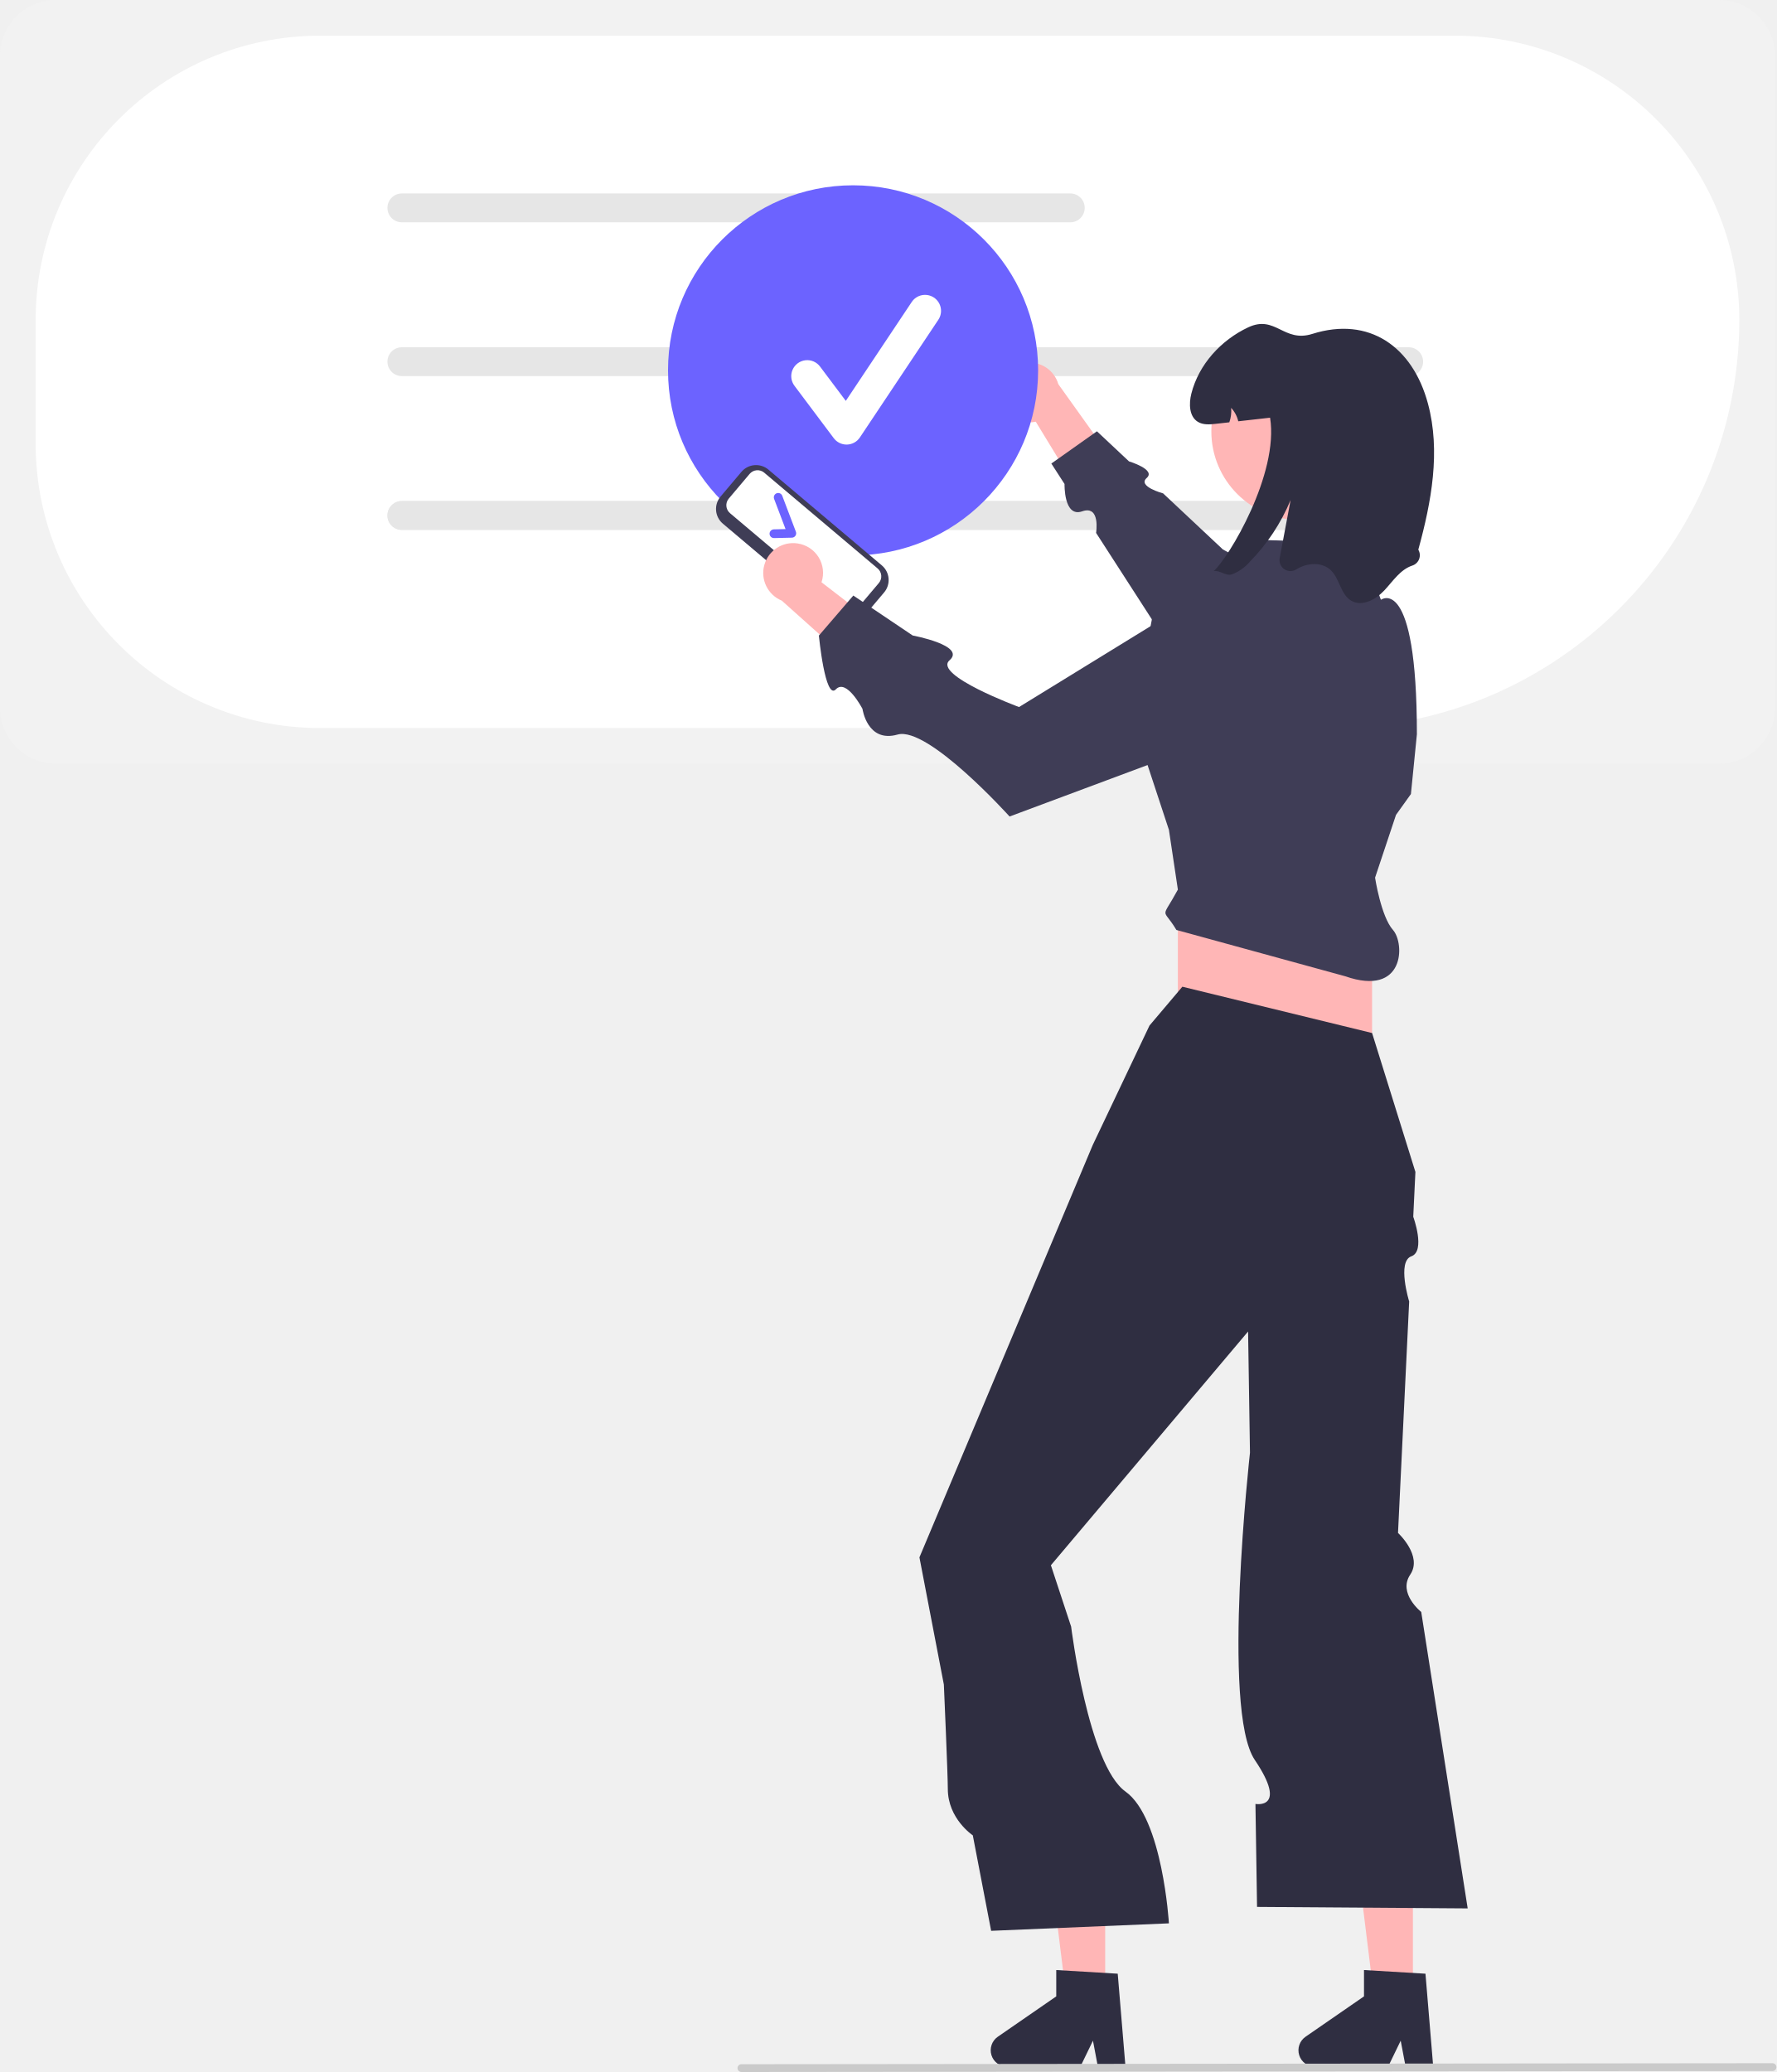
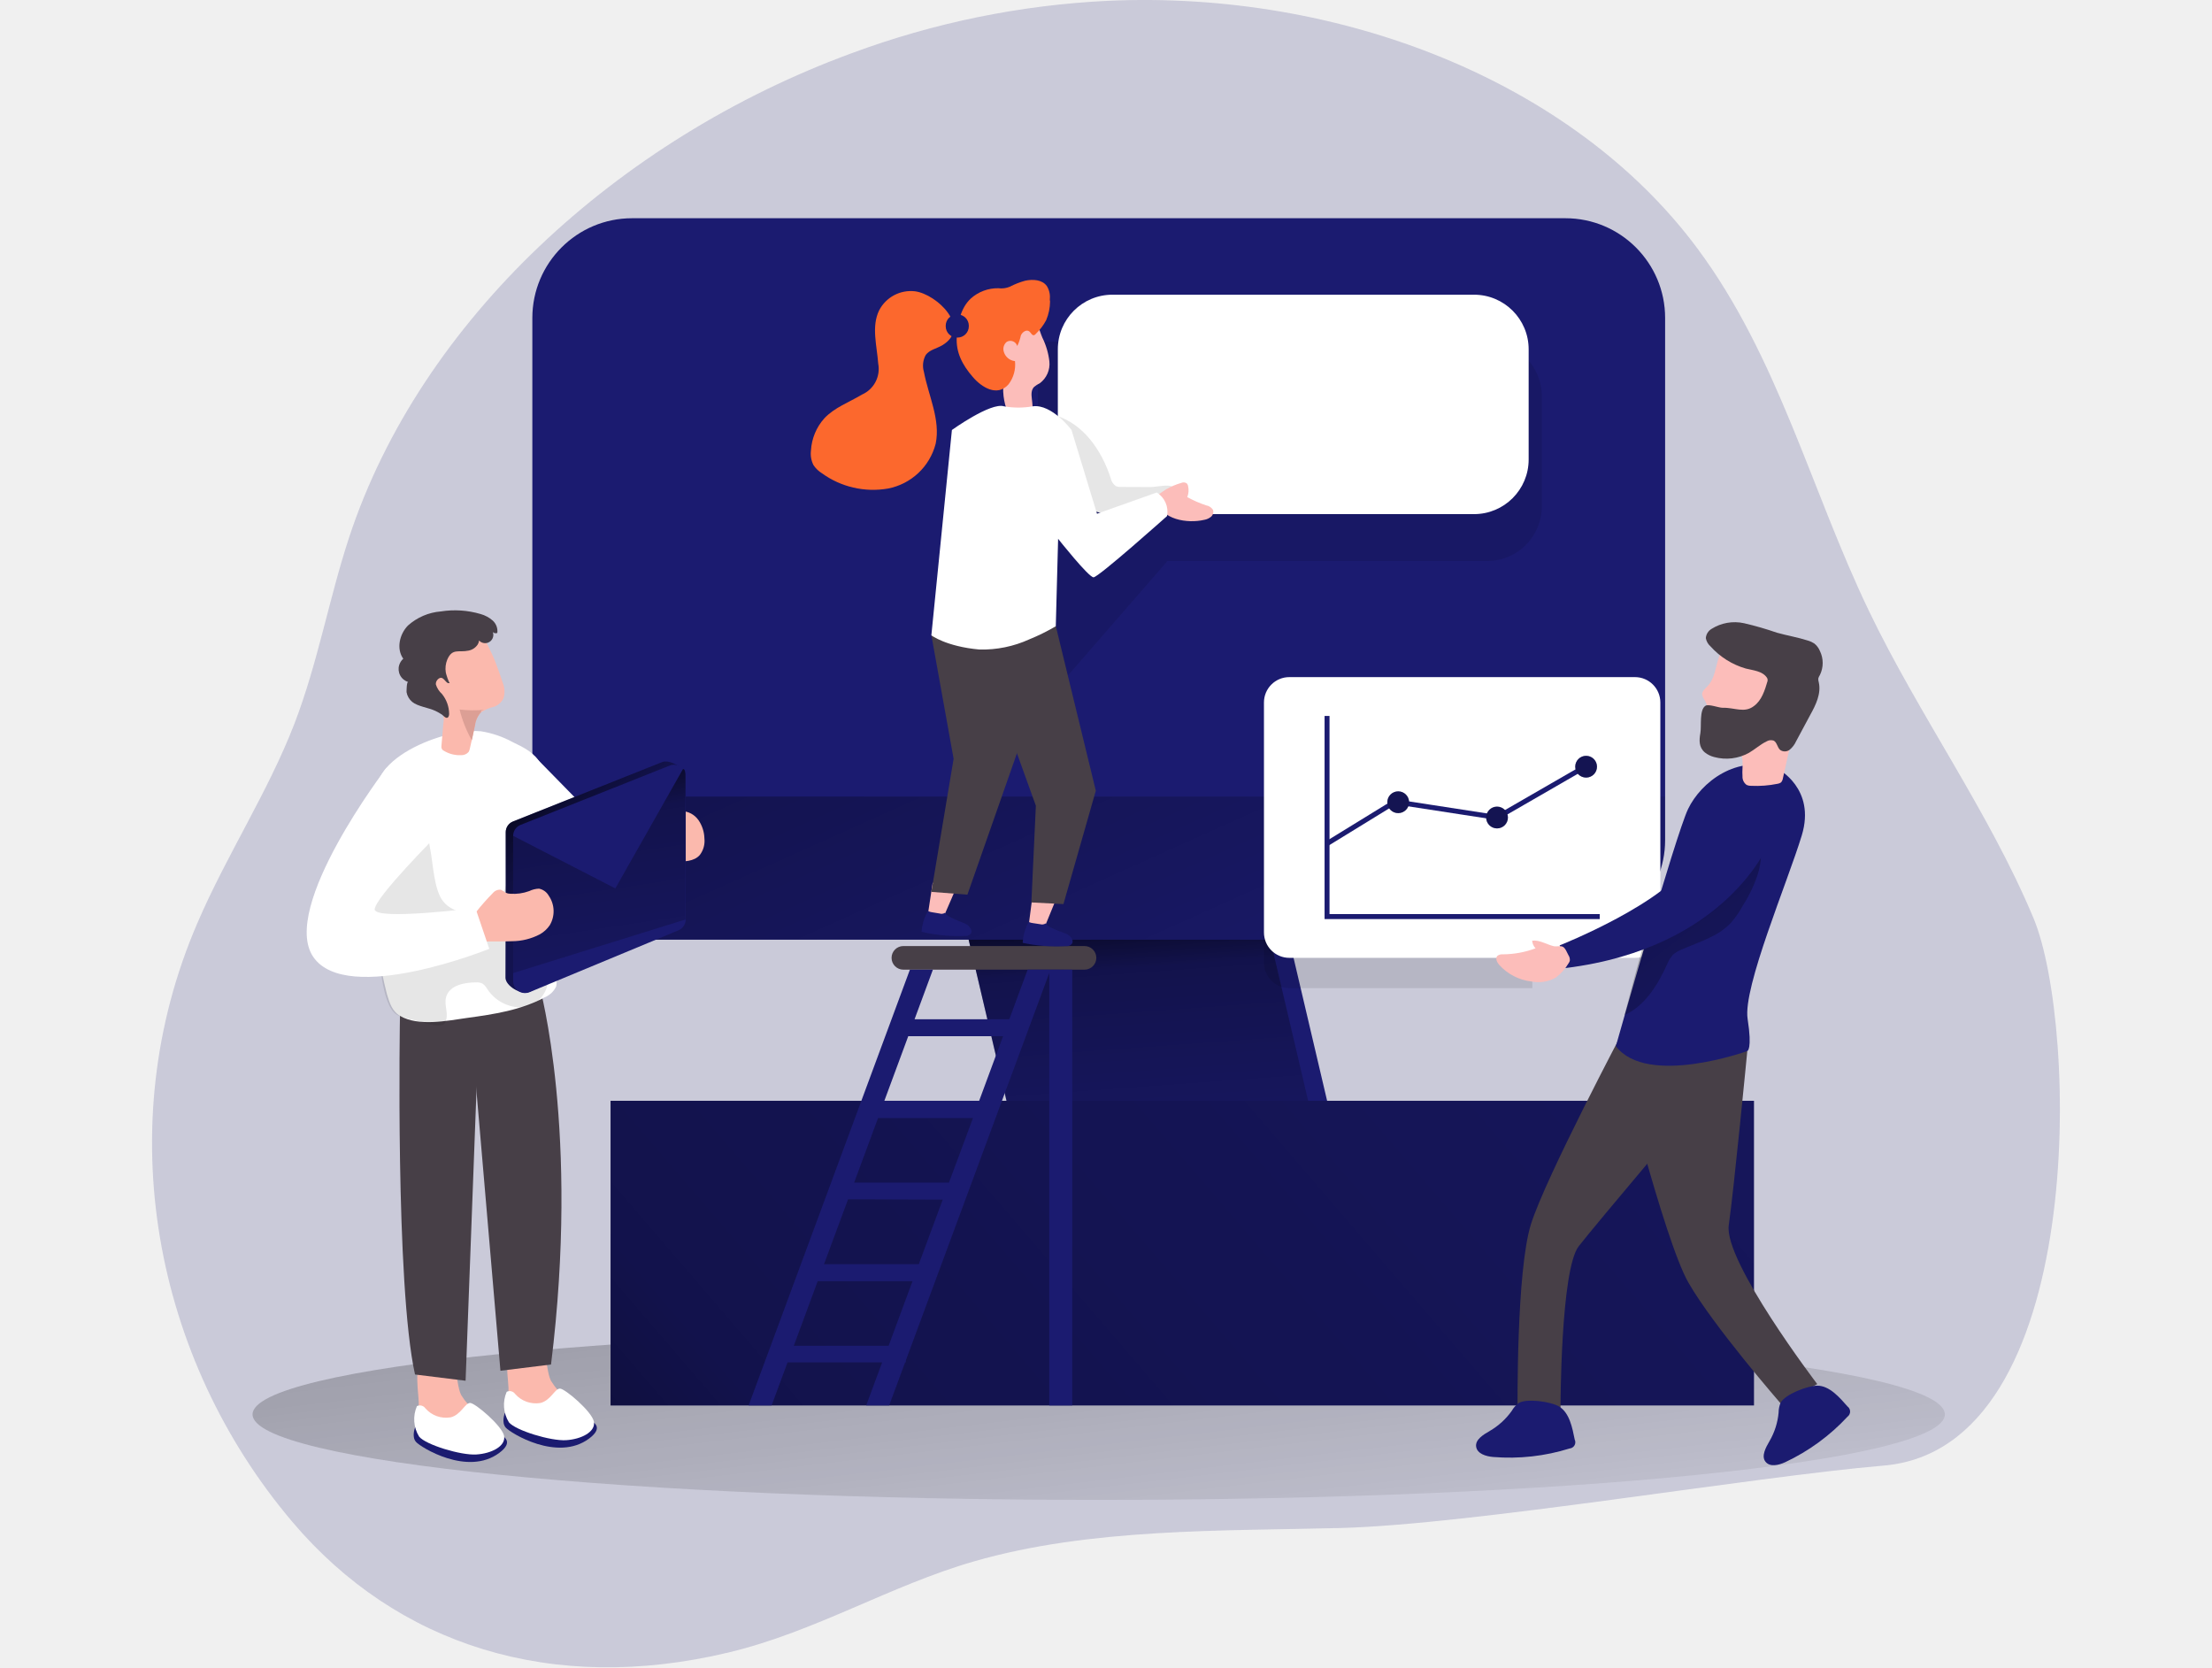
- <svg xmlns="http://www.w3.org/2000/svg" data-name="Layer 1" width="543.219" height="633.601" viewBox="0 0 543.219 633.601">
-   <path d="M854.052,366.728H345.482a17.112,17.112,0,0,1-17.092-17.092V150.291a17.112,17.112,0,0,1,17.092-17.092H854.052a17.112,17.112,0,0,1,17.092,17.092V349.636A17.112,17.112,0,0,1,854.052,366.728Z" transform="translate(-328.3903 -133.1994)" fill="#f2f2f2" />
-   <path d="M735.442,355.827H426.21a87.014,87.014,0,0,1-86.916-86.916V231.026a87.015,87.015,0,0,1,86.916-86.917h347.118a87.015,87.015,0,0,1,86.916,86.917A124.943,124.943,0,0,1,735.442,355.827Z" transform="translate(-328.3903 -133.1994)" fill="#fff" />
-   <path d="M655.673,201.175H451.267a4.408,4.408,0,1,1,0-8.816H655.673a4.408,4.408,0,0,1,0,8.816Z" transform="translate(-328.3903 -133.1994)" fill="#e6e6e6" />
-   <path d="M759.147,248.206H451.267a4.408,4.408,0,1,1,0-8.816H759.147a4.408,4.408,0,0,1,0,8.816Z" transform="translate(-328.3903 -133.1994)" fill="#e6e6e6" />
-   <path d="M759.147,295.237H451.267a4.408,4.408,0,1,1,0-8.816H759.147a4.408,4.408,0,0,1,0,8.816Z" transform="translate(-328.3903 -133.1994)" fill="#e6e6e6" />
-   <path d="M759.147,295.237H451.267a4.408,4.408,0,1,1,0-8.816H759.147a4.408,4.408,0,0,1,0,8.816Z" transform="translate(-328.3903 -133.1994)" fill="#e6e6e6" />
-   <path d="M634.103,253.604a9.088,9.088,0,0,0,11.007,8.547l16.811,27.578,7.155-15.182L652.015,250.686a9.138,9.138,0,0,0-17.912,2.918Z" transform="translate(-328.3903 -133.1994)" fill="#ffb6b6" />
-   <path d="M760.255,332.64,702.323,301.216,684.05,284.072s-7.944-2.127-5.02-4.71-5.408-5.074-5.408-5.074l-9.809-9.203L649.873,274.948l4.034,6.253s-.278,10.352,5.393,8.361,4.254,6.594,4.254,6.594l33.85,52.471Z" transform="translate(-328.3903 -133.1994)" fill="#3f3d56" />
-   <circle cx="260.855" cy="113.249" r="56.586" fill="#6c63ff" />
-   <polygon points="432.044 611.601 420.278 611.601 414.679 566.219 432.044 566.219 432.044 611.601" fill="#ffb6b6" />
-   <path d="M766.644,765.186h-8.438l-1.506-7.966-3.857,7.966H730.465a5.031,5.031,0,0,1-2.859-9.17l17.871-12.342V735.62l18.797,1.122Z" transform="translate(-328.3903 -133.1994)" fill="#2f2e41" />
-   <polygon points="337.942 611.601 326.176 611.601 320.577 566.219 337.942 566.219 337.942 611.601" fill="#ffb6b6" />
-   <path d="M672.542,765.186h-8.438l-1.506-7.966L658.741,765.186H636.363a5.031,5.031,0,0,1-2.859-9.17l17.871-12.342V735.62l18.797,1.122Z" transform="translate(-328.3903 -133.1994)" fill="#2f2e41" />
-   <rect x="360.175" y="268.381" width="59.385" height="67.607" fill="#ffb6b6" />
-   <path d="M689.936,434.927l-10.05,11.877L662.527,483.349,618.788,587.418l-9.25,22.009,7.47,38.907s1.209,27.411,1.209,31.898c0,9.136,7.641,14.198,7.641,14.198l5.606,29.198,54.36-2.284s-1.897-32.185-13.282-40.303-16.619-50.429-16.619-50.429l-6.186-18.772,60.298-71.478.389,24.985.188,12.093s-8.83,78.656,1.463,93.921.21,13.469.21,13.469l.49,31.488,64.41.457L762.976,626.121s-7.215-5.697-3.355-11.424-3.742-12.741-3.742-12.741l3.41-70.772s-3.775-12.224.665-13.813.583-12.101.583-12.101l.66-13.698-13.247-42.483Z" transform="translate(-328.3903 -133.1994)" fill="#2f2e41" />
-   <path d="M748.864,401.581l6.395-19.186,4.568-6.395,1.827-18.272c0-49.335-11.004-41.12-11.004-41.12l-6.354-17.351-29.236-.914L696.331,316.158l-15.531,5.482-6.082,31.602,11.107,33.721,2.741,18.272c-5.228,9.652-4.786,5.087-.457,12.334l51.619,14.161c18.272,6.395,18.272-10.05,14.608-14.161C750.672,413.458,748.864,401.581,748.864,401.581Z" transform="translate(-328.3903 -133.1994)" fill="#3f3d56" />
-   <circle cx="397.511" cy="131.907" r="27.102" fill="#ffb6b6" />
-   <path d="M699.506,307.834" transform="translate(-328.3903 -133.1994)" fill="#2f2e41" />
-   <path d="M762.084,301.284a3.329,3.329,0,0,1-1.855,4.87c-3.636,1.206-5.875,4.723-8.487,7.537-2.604,2.805-6.797,5.135-10.123,3.225-3.316-1.9-3.545-6.752-6.322-9.383-2.704-2.558-7.199-2.248-10.379-.302l-.095.058a3.351,3.351,0,0,1-5.127-3.41q1.671-8.887,3.34-17.772a59.761,59.761,0,0,1-12.507,18.912,13.757,13.757,0,0,1-5.427,3.819c-1.9.603-3.746-1.361-5.591-1.005,4.586-4.011,20.008-29.72,17.249-46.905q-4.865.548-9.73,1.096A8.943,8.943,0,0,0,704.855,257.924a10.51,10.51,0,0,1-.557,4.413c-1.352.155-2.713.302-4.066.457-1.882.21-3.929.393-5.546-.594-2.695-1.644-2.777-5.536-2.01-8.606,2.248-8.926,9.063-16.39,17.404-20.3,8.341-3.901,10.808,4.787,19.597,2.01,17.359-5.482,30.661,3.892,35.348,21.287C768.963,271.181,766.104,286.666,762.084,301.284Z" transform="translate(-328.3903 -133.1994)" fill="#2f2e41" />
-   <path d="M837.116,765.776H803.929l-.143-.259c-.424-.77-.834-1.585-1.217-2.423-3.418-7.318-4.863-15.688-6.138-23.073l-.96-5.566a3.437,3.437,0,0,1,5.41-3.362q7.565,5.505,15.136,10.999c1.911,1.391,4.094,3,6.184,4.739.202-.979.413-1.962.624-2.931a3.439,3.439,0,0,1,6.281-1.086l3.883,6.238c2.832,4.556,5.332,9.045,4.822,13.887a.756.756,0,0,1-.013.176,10.947,10.947,0,0,1-.563,2.331Z" transform="translate(-328.3903 -133.1994)" fill="#f0f0f0" />
-   <path d="M870.425,766.493l-315.358.307a1.191,1.191,0,0,1,0-2.381l315.358-.307a1.191,1.191,0,0,1,0,2.381Z" transform="translate(-328.3903 -133.1994)" fill="#cacaca" />
-   <path d="M584.101,322.609l-34.688-29.294a5.865,5.865,0,0,1-.696-8.257l6.384-7.56a5.865,5.865,0,0,1,8.257-.696l34.688,29.294a5.865,5.865,0,0,1,.696,8.257l-6.384,7.56A5.865,5.865,0,0,1,584.101,322.609Z" transform="translate(-328.3903 -133.1994)" fill="#3f3d56" />
-   <path d="M551.234,285.668a3.161,3.161,0,0,0,.375,4.449l34.688,29.294a3.161,3.161,0,0,0,4.449-.375l6.384-7.56a3.161,3.161,0,0,0-.375-4.449l-34.688-29.294a3.161,3.161,0,0,0-4.449.375Z" transform="translate(-328.3903 -133.1994)" fill="#fff" />
-   <path d="M571.598,297.056a1.333,1.333,0,0,1-1.054.558l-5.45.125a1.334,1.334,0,1,1-.061-2.667l3.566-.082-3.511-9.265a1.334,1.334,0,0,1,2.494-.945l4.18,11.028a1.334,1.334,0,0,1-.141,1.218Z" transform="translate(-328.3903 -133.1994)" fill="#6c63ff" />
-   <path d="M572.297,299.384a9.088,9.088,0,0,1,7.3,11.871l25.586,19.709-15.87,5.461-21.864-19.554a9.138,9.138,0,0,1,4.848-17.489Z" transform="translate(-328.3903 -133.1994)" fill="#ffb6b6" />
-   <path d="M705.505,309.129l-65.509,40.278s-26.413-9.773-21.251-14.297-11.271-7.583-11.271-7.583l-18.153-12.213-10.534,12.242s1.919,19.885,5.185,16.442,8.147,5.963,8.147,5.963,1.443,10.502,10.739,7.859S637.101,382.882,637.101,382.882l80.622-30.069Z" transform="translate(-328.3903 -133.1994)" fill="#3f3d56" />
-   <path d="M587.255,269.147a4.891,4.891,0,0,1-3.913-1.957l-11.998-15.997a4.892,4.892,0,1,1,7.827-5.87l7.849,10.465,20.16-30.24a4.892,4.892,0,0,1,8.141,5.427l-23.996,35.994a4.894,4.894,0,0,1-3.935,2.177C587.346,269.146,587.301,269.147,587.255,269.147Z" transform="translate(-328.3903 -133.1994)" fill="#fff" />
+ <svg xmlns="http://www.w3.org/2000/svg" xmlns:xlink="http://www.w3.org/1999/xlink" id="Layer_1" data-name="Layer 1" viewBox="0 0 336.09 293.69" width="406" height="306" class="illustration styles_illustrationTablet__1DWOa">
+   <defs>
+     <linearGradient id="linear-gradient" x1="206.31" y1="149.8" x2="221.17" y2="23.52" gradientTransform="matrix(1, 0, 0, -1, -49.39, 315.31)" gradientUnits="userSpaceOnUse">
+       <stop offset="0.01" />
+       <stop offset="0.08" stop-opacity="0.69" />
+       <stop offset="0.21" stop-opacity="0.32" />
+       <stop offset="1" stop-opacity="0" />
+     </linearGradient>
+     <linearGradient id="linear-gradient-2" x1="220.41" y1="159.59" x2="225.61" y2="88.28" xlink:href="#linear-gradient" />
+     <linearGradient id="linear-gradient-3" x1="93.74" y1="-23.26" x2="481.01" y2="309.53" xlink:href="#linear-gradient" />
+     <linearGradient id="linear-gradient-4" x1="185" y1="238.64" x2="243.81" y2="107.7" gradientTransform="matrix(1, 0, 0, -1, 0, 352)" xlink:href="#linear-gradient" />
+     <linearGradient id="linear-gradient-5" x1="-691.33" y1="183.91" x2="-752.96" y2="104.3" gradientTransform="translate(-395.64 352) rotate(180)" xlink:href="#linear-gradient" />
+     <linearGradient id="linear-gradient-6" x1="106.29" y1="184.51" x2="175.79" y2="106.92" gradientTransform="matrix(1, 0, 0, -1, 0, 352)" gradientUnits="userSpaceOnUse">
+       <stop offset="0.01" />
+       <stop offset="0.13" stop-opacity="0.69" />
+       <stop offset="0.25" stop-opacity="0.32" />
+       <stop offset="1" stop-opacity="0" />
+     </linearGradient>
+     <linearGradient id="linear-gradient-7" x1="124" y1="189.11" x2="134.65" y2="118.54" xlink:href="#linear-gradient-6" />
+   </defs>
+   <path d="M172.59,46.08c-41.25,15.15-75.92,47.2-88.45,85.16-3.6,10.92-5.53,22.18-9.7,33-4.64,12-12,23.21-17.09,35.1-15.43,35.75-7.69,76.59,16.77,105.44,18.43,21.73,45.68,30.41,76.76,23,15.31-3.64,28.49-11.8,43.33-16.07,20.47-5.89,43.6-5.33,64.51-5.87,23.36-.61,72.31-9,95.75-11,35.94-3.08,34.22-77.66,26.34-96.46s-20.16-35.71-29-54.13c-10.22-21.28-15.95-44.67-30.24-63.86C299.69,51,258.72,35,217.83,36.83A150.64,150.64,0,0,0,172.59,46.08Z" transform="translate(-49.39 -36.69)" fill="#1b1b70" opacity="0.18" style="isolation: isolate;" />
+   <ellipse cx="166.76" cy="249.14" rx="149.06" ry="15.06" fill="url(#linear-gradient)" />
+   <polygon points="207.37 195.49 150.89 195.49 140.62 151.75 197.1 151.75 207.37 195.49" fill="#1b1b70" />
+   <polygon points="204.03 195.49 150.89 195.49 140.62 151.75 193.76 151.75 204.03 195.49" fill="url(#linear-gradient-2)" />
+   <rect x="80.77" y="193.9" width="201.42" height="53.66" fill="#1b1b70" />
+   <rect x="80.77" y="193.9" width="201.42" height="53.66" fill="url(#linear-gradient-3)" />
+   <rect x="66.99" y="38.44" width="199.55" height="127.08" rx="17.57" fill="#1b1b70" />
+   <path d="M315.93,177v7.63a17.59,17.59,0,0,1-17.57,17.57H133.94a17.57,17.57,0,0,1-17.57-17.57h0V177Z" transform="translate(-49.39 -36.69)" fill="url(#linear-gradient-4)" />
+   <path d="M292.54,161.28v49.46H249.73a4.47,4.47,0,0,1-4.47-4.47h0V165.75a4.47,4.47,0,0,1,4.47-4.47h42.81Z" transform="translate(-49.39 -36.69)" fill="#020202" opacity="0.1" style="isolation: isolate;" />
+   <path d="M181.74,203.33h31.91a2.08,2.08,0,0,1,2.08,2.08h0a2.08,2.08,0,0,1-2.08,2.08H181.74a2.08,2.08,0,0,1-2.08-2.08h0A2.08,2.08,0,0,1,181.74,203.33Z" transform="translate(-49.39 -36.69)" fill="#473f47" />
+   <polygon points="137.51 155.51 136.56 161.78 139.19 162.08 142.06 155.45 137.51 155.51" fill="#fcbdba" />
+   <path d="M189.37,197.85a1.61,1.61,0,0,1-.33-.36,1.08,1.08,0,0,1-.91.11l-1.32-.22a2.23,2.23,0,0,1-.67-.19h-.09l-.28.54a8.12,8.12,0,0,0-.83,3.09,28,28,0,0,0,7.63.73,1.17,1.17,0,0,0,1.09-.45.88.88,0,0,0,0-.71,2.12,2.12,0,0,0-1.22-1.09c-.68-.28-1.37-.52-2-.84A4.55,4.55,0,0,1,189.37,197.85Z" transform="translate(-49.39 -36.69)" fill="#1b1b70" />
+   <polygon points="155.15 157.42 154.33 163.71 156.97 163.95 159.7 157.27 155.15 157.42" fill="#fcbdba" />
+   <path d="M294.21,106.48v19.41a9.62,9.62,0,0,1-9.62,9.62H228.26l-22.83,26.26V96.86h79.16A9.62,9.62,0,0,1,294.21,106.48Z" transform="translate(-49.39 -36.69)" fill="#020202" opacity="0.1" style="isolation: isolate;" />
+   <rect x="159.56" y="51.91" width="82.94" height="38.65" rx="9.62" fill="#fff" />
+   <path d="M220.13,122.46a2.06,2.06,0,0,1-.95-.14,2.26,2.26,0,0,1-.93-1.44c-1.57-4.85-4.82-9.57-9.7-11-1.27,5.17-1.18,10.57-1.08,15.9,0,1.42.16,3.05,1.3,3.89a4.33,4.33,0,0,0,2.48.64,33.33,33.33,0,0,0,16-3.41c1.49-.74,4.56-3.63,1.7-4.57-.86-.29-2.76.15-3.68.15Z" transform="translate(-49.39 -36.69)" fill="#020202" opacity="0.1" style="isolation: isolate;" />
+   <polygon points="137.28 111.87 141.2 133.66 137.28 157.1 143.63 157.59 152.88 131.19 149.75 110.27 137.28 111.87" fill="#473f47" />
+   <polygon points="159.2 110.27 166.25 139.28 160.55 159.25 154.9 158.96 155.69 141.92 145.74 114.37 159.2 110.27" fill="#473f47" />
+   <path d="M228,122.9a11.68,11.68,0,0,1,2.7-1.15,1,1,0,0,1,.93.06.88.88,0,0,1,.27.52,3.23,3.23,0,0,1-.15,1.92,19.43,19.43,0,0,0,3.34,1.46,1.78,1.78,0,0,1,1.19.78,1.13,1.13,0,0,1-.34,1.22,2.52,2.52,0,0,1-1.22.55c-2.9.68-7.62,0-8.31-3.47-.15-.76.13-.89.73-1.32C227.46,123.26,227.75,123.08,228,122.9Z" transform="translate(-49.39 -36.69)" fill="#fcbdba" />
+   <path d="M206.21,96.13a12.7,12.7,0,0,1,1.25,4.22,4.24,4.24,0,0,1-1.69,3.85,4.36,4.36,0,0,0-1,.64c-1.06,1.09.15,3.06-.46,4.47a2.09,2.09,0,0,1-2.63,1,3.55,3.55,0,0,1-2-2.31,11.06,11.06,0,0,1-.36-3.14l-.11-6.3a8.27,8.27,0,0,1,.64-4.11,4.14,4.14,0,0,1,3.79-2.06C205.23,92.59,205.68,94.89,206.21,96.13Z" transform="translate(-49.39 -36.69)" fill="#fcbdba" />
+   <path d="M228.19,127.59s-12.08,10.79-12.95,10.79S209,131.6,209,131.6l-.41,15.4a35.24,35.24,0,0,1-4.65,2.3,20,20,0,0,1-8.81,1.8c-5.87-.53-8.46-2.5-8.46-2.5l3.62-36.17s6.84-4.92,9.18-4.17a14.34,14.34,0,0,0,5.06,0c3.38-.45,6.83,4.17,6.83,4.17l4.49,14.75,10.53-3.74A4,4,0,0,1,228.19,127.59Z" transform="translate(-49.39 -36.69)" fill="#fff" />
+   <path d="M207.54,89.34a3.63,3.63,0,0,0-.53-2.27c-.81-1.13-2.47-1.23-3.83-.93a13.65,13.65,0,0,0-2.7,1.06,3.9,3.9,0,0,1-2,.26,7.09,7.09,0,0,0-4.87,1.82c-1.84,1.74-2.27,4.31-2.46,6.72-.2,2.73,1,5,2.81,7.08,1.53,1.81,4.32,3.59,6.31,1.3a5.69,5.69,0,0,0,1.13-4.08,2.29,2.29,0,0,1-2-1.77,1.63,1.63,0,0,1,.54-1.62,1.26,1.26,0,0,1,1.73.43,1.08,1.08,0,0,1,.13.29,7.48,7.48,0,0,0,.63-1.83c.23-.61,1-1.14,1.5-.73.29.23.46.74.83.66a.7.7,0,0,0,.31-.23,9.69,9.69,0,0,0,1.82-2.4,8.62,8.62,0,0,0,.69-3.32A1.32,1.32,0,0,1,207.54,89.34Z" transform="translate(-49.39 -36.69)" fill="#fc682d" />
+   <path d="M183.8,88a6.29,6.29,0,0,0-6.33,3.36c-1.39,2.85-.39,6.22-.16,9.39a4.94,4.94,0,0,1-2.88,5.45c-2.24,1.35-4.82,2.26-6.61,4.17a9.28,9.28,0,0,0-2.36,5.68,4.44,4.44,0,0,0,.44,2.56,4.94,4.94,0,0,0,1.5,1.45,15.36,15.36,0,0,0,11.6,2.69,10.78,10.78,0,0,0,8.43-7.9c.88-4.22-1.26-8.41-2.07-12.65a3.88,3.88,0,0,1,.33-3c.67-.9,1.91-1.11,2.88-1.68C193.82,94.43,187.65,88.52,183.8,88Z" transform="translate(-49.39 -36.69)" fill="#fc682d" />
+   <rect x="139.81" y="55.39" width="4.07" height="4.07" rx="1.99" fill="#1b1b70" />
+   <path d="M207.12,199.71a1.86,1.86,0,0,1-.33-.36,1.09,1.09,0,0,1-.91.14l-1.32-.2a2.36,2.36,0,0,1-.68-.18h-.09l-.27.55a8.36,8.36,0,0,0-.76,3.11,28.83,28.83,0,0,0,7.64.58,1.15,1.15,0,0,0,1.08-.48.88.88,0,0,0,0-.71,2.07,2.07,0,0,0-1.24-1.06c-.69-.27-1.39-.49-2.06-.81A4.38,4.38,0,0,1,207.12,199.71Z" transform="translate(-49.39 -36.69)" fill="#1b1b70" />
+   <path d="M207.68,207.49h-4.05l-3.23,8.74H183.71l3.23-8.74h-4.05l-28.41,76.76h4.05l2.81-7.59H178l-2.81,7.59h4.05l2.81-7.59h.12v-.32l25.27-68.26v76.17h4.05V207.49Zm-8.38,11.72-4.21,11.38h-16.7l4.21-11.38ZM173.07,245l4.21-11.37H194L189.77,245Zm15.6,3-4.21,11.37h-16.7L172,247.94Zm-26.23,25.74,4.21-11.38h16.7l-4.21,11.38Z" transform="translate(-49.39 -36.69)" fill="#1b1b70" />
+   <rect x="195.87" y="119.27" width="69.83" height="49.45" rx="4.47" fill="#fff" />
+   <polygon points="255.02 161.89 206.55 161.89 206.55 126.11 207.42 126.11 207.42 161.01 255.02 161.01 255.02 161.89" fill="#1b1b70" />
+   <polygon points="207.12 149.03 206.66 148.28 218.88 140.77 236.85 143.54 252.73 134.38 253.17 135.14 237.02 144.46 236.87 144.43 219.07 141.69 207.12 149.03" fill="#1b1b70" />
+   <circle cx="219.52" cy="141.31" r="1.92" fill="#1b1b70" />
+   <circle cx="236.93" cy="144" r="1.92" fill="#1b1b70" />
+   <circle cx="252.62" cy="135.05" r="1.92" fill="#1b1b70" />
+   <circle cx="219.52" cy="141.31" r="1.92" fill="#020202" opacity="0.28" style="isolation: isolate;" />
+   <circle cx="236.93" cy="144" r="1.92" fill="#020202" opacity="0.28" style="isolation: isolate;" />
+   <circle cx="252.62" cy="135.05" r="1.92" fill="#020202" opacity="0.28" style="isolation: isolate;" />
+   <path d="M308.79,217.81s-13.89,26.25-16.49,34.5-2.36,32.56-2.36,32.56h7.56s0-24.53,3.21-28.66S321.81,231,321.81,231Z" transform="translate(-49.39 -36.69)" fill="#473f47" />
+   <path d="M307.25,221s8.42,34,12.78,41.61,16.28,21.32,16.28,21.32l6.42-3.44s-16.51-21.66-15.59-28,3.26-30.6,3.26-30.6S318.77,215.58,307.25,221Z" transform="translate(-49.39 -36.69)" fill="#473f47" />
+   <path d="M335.8,172.14s6.71,3.43,4.21,11.68-10.41,26.83-9.55,32.33-.06,5.68-.06,5.68-17.65,6.36-23.15-.86c0,0,10.5-37.15,12.73-41.79S328.58,169.4,335.8,172.14Z" transform="translate(-49.39 -36.69)" fill="#1b1b70" />
+   <path d="M332.32,190.48a24.49,24.49,0,0,1-2.72,5.76,16.73,16.73,0,0,1-2.08,3c-2.27,2.44-5.67,3.37-8.71,4.71a5.16,5.16,0,0,0-1.49.9,5.85,5.85,0,0,0-1.06,1.74c-1.65,3.61-3.87,7.27-7.49,8.9,1.49-5.69,3-11.38,4.7-17a7.33,7.33,0,0,1,3.57-5c3.8-2.79,7.57-5.63,11.41-8.37,1.31-.94,2.68-2,3.79-.3C333.21,186.31,332.77,188.92,332.32,190.48Z" transform="translate(-49.39 -36.69)" fill="url(#linear-gradient-5)" />
+   <path d="M323.32,157.64c-.38.39-.87.79-.87,1.33a2.37,2.37,0,0,0,.49,1.11c1.16,2,.1,4.8,1.5,6.61a4,4,0,0,0,2,1.28,6.78,6.78,0,0,1,2.27.73,2.85,2.85,0,0,1,.85,2c.08.9-.08,1.8,0,2.7a1.77,1.77,0,0,0,.74,1.56,1.79,1.79,0,0,0,.79.15,19.09,19.09,0,0,0,4.65-.36,1.35,1.35,0,0,0,.61-.24,1.43,1.43,0,0,0,.33-.73c.66-3,1.34-6,2-9a18.82,18.82,0,0,1,1.45-3.11,10.43,10.43,0,0,0,.52-4.67,9.09,9.09,0,0,0-1.18-3.34,6.68,6.68,0,0,0-2.12-2.42,8.1,8.1,0,0,0-2.11-.87c-2.56-.79-6.56-1.85-8.78.35C324.64,152.56,325.24,155.73,323.32,157.64Z" transform="translate(-49.39 -36.69)" fill="#fcbdba" />
+   <path d="M323.05,161c.55-.34,2.33.37,3,.36,2.11-.06,3.83,1,5.52-.3,1.38-1,1.93-2.79,2.41-4.43a1.22,1.22,0,0,0,0-.27.8.8,0,0,0-.13-.32c-.78-1.14-2.37-1.26-3.71-1.59a13.29,13.29,0,0,1-6.2-3.89,2.53,2.53,0,0,1-.84-1.47,2.07,2.07,0,0,1,1-1.62,7.65,7.65,0,0,1,5.75-1,55.41,55.41,0,0,1,5.75,1.66c1.82.51,3.7.82,5.51,1.4a4,4,0,0,1,1.09.5,3.28,3.28,0,0,1,1,1.33,4.81,4.81,0,0,1,0,4.22,2.12,2.12,0,0,0-.29.63,1.9,1.9,0,0,0,.09.67c.45,2-.54,4-1.5,5.73l-2.5,4.66a4.15,4.15,0,0,1-1.1,1.46,1.41,1.41,0,0,1-1.7.06c-.52-.45-.55-1.35-1.16-1.65a1.49,1.49,0,0,0-1.25.15c-1.1.53-2,1.37-3.08,2a8.19,8.19,0,0,1-6.13.75,4.31,4.31,0,0,1-1.66-.82c-1.07-.92-1-2.15-.78-3.4S321.92,161.7,323.05,161Z" transform="translate(-49.39 -36.69)" fill="#473f47" />
+   <path d="M334.24,185.09s-7.22,18.57-35.88,22.12l-1-4s19.14-7.57,23.27-15.25a50.14,50.14,0,0,0,3.07-6.71c1.3-3.6,5.47-5.54,8.81-3.67C334.49,178.69,335.72,180.89,334.24,185.09Z" transform="translate(-49.39 -36.69)" fill="#1b1b70" />
+   <path d="M292.51,202.38a2.13,2.13,0,0,0,.6,1.35,16.81,16.81,0,0,1-5.74,1.06,1.37,1.37,0,0,0-1,.28c-.38.41-.08,1.08.27,1.51a9.08,9.08,0,0,0,5.78,3,6.23,6.23,0,0,0,4.25-.69,8.52,8.52,0,0,0,2.21-2.46,1.54,1.54,0,0,0,.26-.49,1.47,1.47,0,0,0-.24-1c-.23-.43-.55-1.28-1-1.49s-1.07,0-1.53-.08C295.05,203.07,293.87,202.23,292.51,202.38Z" transform="translate(-49.39 -36.69)" fill="#fcbdba" />
+   <path d="M348.05,284.42a1.12,1.12,0,0,1,0,1.82,35.6,35.6,0,0,1-10.95,8c-1.14.53-2.71.91-3.49-.08s.05-2.49.71-3.63a12.15,12.15,0,0,0,1.6-5,4.64,4.64,0,0,1,.35-1.76c.81-1.49,4.79-3,6.44-3C344.9,280.75,346.71,282.9,348.05,284.42Z" transform="translate(-49.39 -36.69)" fill="#1b1b70" />
+   <path d="M300,290.25a1.1,1.1,0,0,1-.89,1.58,35.51,35.51,0,0,1-13.47,1.5c-1.26-.11-2.81-.56-3-1.81s1.28-2.14,2.42-2.79a12.41,12.41,0,0,0,3.86-3.53,4.38,4.38,0,0,1,1.18-1.35c1.44-.9,5.66-.27,7.1.56C299.1,285.5,299.6,288.26,300,290.25Z" transform="translate(-49.39 -36.69)" fill="#1b1b70" />
+   <path d="M112.18,281.18a8.79,8.79,0,0,0,.69,3.72,6.23,6.23,0,0,0,2.71,2.52,10.66,10.66,0,0,0,7.91.78,1.57,1.57,0,0,0,.91-.55,1.29,1.29,0,0,0,.16-.79,5.87,5.87,0,0,0-2.07-3.72,12.87,12.87,0,0,1-2.85-3.26c-1.21-2.46-.31-9-4.92-7.92C110.87,272.83,112.07,278.46,112.18,281.18Z" transform="translate(-49.39 -36.69)" fill="#fbb9ad" />
+   <path d="M111.54,285.59s-.66,1.62.15,2.56,9.1,6.09,14.68,1.94-7.58-4.68-7.58-4.68Z" transform="translate(-49.39 -36.69)" fill="#1b1b70" />
+   <path d="M111.86,281.85a1.17,1.17,0,0,1,1.49.38,4.86,4.86,0,0,0,4.44,1.59c1.82-.43,2.54-2.53,3.44-2.54s5.72,4.1,6,5.86-2.19,3.06-4.91,3.23-8.9-1.72-10.07-3.15A5.81,5.81,0,0,1,111.86,281.85Z" transform="translate(-49.39 -36.69)" fill="#fff" />
+   <path d="M96.37,283.69a8.47,8.47,0,0,0,.69,3.72,6.2,6.2,0,0,0,2.71,2.51,10.63,10.63,0,0,0,7.9.78,1.55,1.55,0,0,0,.92-.55,1.33,1.33,0,0,0,.16-.78,5.89,5.89,0,0,0-2.07-3.72,13.41,13.41,0,0,1-2.85-3.25c-1.21-2.45-.31-9-4.92-7.92C95.06,275.36,96.26,281,96.37,283.69Z" transform="translate(-49.39 -36.69)" fill="#fbb9ad" />
+   <path d="M95.73,288.12s-.66,1.61.15,2.55,9.08,6.09,14.66,1.95-7.56-4.68-7.56-4.68Z" transform="translate(-49.39 -36.69)" fill="#1b1b70" />
+   <path d="M96.05,284.37a1.18,1.18,0,0,1,1.49.39,4.81,4.81,0,0,0,4.44,1.59c1.81-.44,2.54-2.53,3.43-2.54s5.72,4.09,6,5.85-2.19,3.06-4.91,3.23-8.89-1.71-10.06-3.14A5.8,5.8,0,0,1,96.05,284.37Z" transform="translate(-49.39 -36.69)" fill="#fff" />
+   <path d="M93.06,215.63S92.21,263,95.71,278.8l8.91,1.1,2.43-64.74Z" transform="translate(-49.39 -36.69)" fill="#473f47" />
+   <path d="M117.67,210.51s7.09,25.5,2,66.53l-8.91,1.1-5.61-65.41Z" transform="translate(-49.39 -36.69)" fill="#473f47" />
+   <path d="M131,190.1c-.1,1.72-.65,3.2-2.14,3.7a2.79,2.79,0,0,1-.39.1c-2.73.55-6.32-1.53-8.81-3.35a34.87,34.87,0,0,1-3-2.42V169.8L130,183.42A21,21,0,0,1,131,190.1Z" transform="translate(-49.39 -36.69)" fill="#fff" />
+   <path d="M119.76,190.47c0,.86.11,1.72.11,2.58,0,4.72-1.09,9.6.31,14.24a5.2,5.2,0,0,1,.4,3.16,3.86,3.86,0,0,1-2,1.9c-4.17,2.28-9,3-13.68,3.64-3.54.5-8.56,1.55-11.83-.36-1.39-.81-1.86-2.32-2.31-3.83a72.26,72.26,0,0,1-2.2-14.91c0-.66-.1-1.31-.13-2q-.41-6.78-.28-13.58c.06-3.29.32-6.84,2.47-9.32,2.85-3.3,8.37-5.49,12.57-6.26a14,14,0,0,1,4.13-.23,17.32,17.32,0,0,1,5.58,1.9c2.08,1,3.93,1.9,5,3.95a28.16,28.16,0,0,1,2.33,7.5,26.68,26.68,0,0,1,.16,7.36c-.12,1.2-.43,2.39-.55,3.58A3.83,3.83,0,0,0,119.76,190.47Z" transform="translate(-49.39 -36.69)" fill="#fff" />
+   <path d="M100.47,217.24c-1.37.4-4.53-.86-5.58-1-.63-.11-1.2-.43-1.83-.57-3.13-.78-3.5-9.58-3.8-11.95-.81-6.25-2.06-12.73-2.15-19a20.93,20.93,0,0,1,.83-7.17,8.27,8.27,0,0,1,4.69-5.22c4-1.44,5.19,11.21,5.74,13.83s.62,7.26,2.35,9.36,5.19,2.49,7.45,1.43a7,7,0,0,0,3.85-6.62,22.5,22.5,0,0,1-.23-2.84,2.51,2.51,0,0,1,1.45-2.27,2.27,2.27,0,0,1,2.27.72,5.77,5.77,0,0,1,1.12,2.24,25.45,25.45,0,0,1,1,5.26c.4,4.23-.24,8.57.77,12.7a11.33,11.33,0,0,1,.64,4,5,5,0,0,1-4.88,4,7.15,7.15,0,0,1-5.75-3.29,2.93,2.93,0,0,0-.79-.89,2.22,2.22,0,0,0-1.16-.23c-1.91,0-4.65.44-5.27,2.58-.44,1.53.62,3-.21,4.58A.88.88,0,0,1,100.47,217.24Z" transform="translate(-49.39 -36.69)" fill="#020202" opacity="0.1" style="isolation: isolate;" />
+   <path d="M111.29,159.71a3,3,0,0,1-1.59,1.45,7.3,7.3,0,0,0-2.37,1h0a4.16,4.16,0,0,0-1.07,2.3l-.57,2.66-.3,1.34a2.1,2.1,0,0,1-.24.69,1.69,1.69,0,0,1-1.35.56,5.37,5.37,0,0,1-3-.77.77.77,0,0,1-.37-.34,1,1,0,0,1-.06-.59l.33-3.83a4.86,4.86,0,0,0-.47-3.07,24.65,24.65,0,0,1-2.43-6.38,4.45,4.45,0,0,1,3.74-5.65,10.14,10.14,0,0,1,5.75-.06c.7.24.91.72,1.24,1.35.49,1,1,2,1.37,3s.87,2.32,1.24,3.52A4.09,4.09,0,0,1,111.29,159.71Z" transform="translate(-49.39 -36.69)" fill="#fbb9ad" />
+   <path d="M139.6,179c.12-.2.35-.4.54-.28a.61.61,0,0,1,.16.28,1.25,1.25,0,0,0,1.09.63c.43,0,.88-.07,1.32-.07a3.72,3.72,0,0,1,2.92,1.57,5.93,5.93,0,0,1,1.06,3.23,4.08,4.08,0,0,1-.8,2.92c-1,1.17-2.81,1.2-4.36,1.15h-1.42a1.32,1.32,0,0,1-1.47-1.07c-.58-1.41-1.63-2.82-.91-4.24S138.74,180,139.6,179Z" transform="translate(-49.39 -36.69)" fill="#fbb9ad" />
+   <path d="M111.69,193.9V183.3a2.06,2.06,0,0,1,1.31-1.92l26.25-10.45c1.36-.54,4.13,1.08,4.13,2.54L142.09,198a2.06,2.06,0,0,1-1.28,1.91l-25,11.52c-1.37.56-4.16-1.06-4.16-2.53Z" transform="translate(-49.39 -36.69)" fill="#1b1b70" />
+   <path d="M111.69,193.9V183.3a2,2,0,0,1,1.3-1.92l26.26-10.45c1.36-.54,4.13,1.08,4.13,2.54L142.09,198a2.07,2.07,0,0,1-1.28,1.91l-25,11.52c-1.36.56-4.15-1.06-4.15-2.53Z" transform="translate(-49.39 -36.69)" fill="url(#linear-gradient-6)" />
+   <path d="M113,194.52v-10.6a2.07,2.07,0,0,1,1.31-1.93l26.25-10.44a2.07,2.07,0,0,1,2.84,1.92v25.18a2.07,2.07,0,0,1-1.28,1.91l-26.25,10.9a2.07,2.07,0,0,1-2.71-1.13,2,2,0,0,1-.16-.79Z" transform="translate(-49.39 -36.69)" fill="#1b1b70" />
+   <path d="M113,183.92l18,9.26,11.9-21s.46-.27.46,1.29v25.18L113,208.09Z" transform="translate(-49.39 -36.69)" fill="url(#linear-gradient-7)" />
+   <path d="M106.76,150.21a2.51,2.51,0,0,1-1.61,1.08c-1.78.38-2.86-.48-3.76,1.59a4.18,4.18,0,0,0-.26,2.24c0,.16.56,1.93.7,1.84-.46.33-.82-.57-1.32-.83s-1.24.5-1.12,1.15a3.84,3.84,0,0,0,1.08,1.66,5.65,5.65,0,0,1,1.25,3.5c0,.29-.11.68-.41.69s-.63-.41-.86-.57a8.69,8.69,0,0,0-1.15-.65c-1.22-.58-3.06-.76-4.08-1.58a2.9,2.9,0,0,1-1-1.72c0-.16,0-1.88.3-1.79a2.38,2.38,0,0,1-1.59-3v0a2.49,2.49,0,0,1,.71-1.1c-1.25-1.74-.67-4.32.83-5.85a9.87,9.87,0,0,1,5.8-2.48,15.93,15.93,0,0,1,7,.46A5.42,5.42,0,0,1,109.4,146a2.52,2.52,0,0,1,.81,2.18.74.74,0,0,1-.79-.15,1.45,1.45,0,0,1-.86,1.86,1.46,1.46,0,0,1-1.57-.38A1.57,1.57,0,0,1,106.76,150.21Z" transform="translate(-49.39 -36.69)" fill="#473f47" />
+   <path d="M107.9,161.72l-.3.09a.41.41,0,0,0-.24.11.38.38,0,0,0,0,.21,4.16,4.16,0,0,0-1.07,2.3l-.57,2.66a21.54,21.54,0,0,1-2.16-5.42A21,21,0,0,0,107.9,161.72Z" transform="translate(-49.39 -36.69)" fill="#dc9f95" />
+   <path d="M109.42,194a1.62,1.62,0,0,1,1.41-.59,5.85,5.85,0,0,1,.86.53,2.08,2.08,0,0,0,.81.18,8,8,0,0,0,3.33-.47,4.28,4.28,0,0,1,1.72-.43,2.52,2.52,0,0,1,1.71,1.23,4.81,4.81,0,0,1,.17,5.24,5.18,5.18,0,0,1-1.72,1.57,10.69,10.69,0,0,1-4.92,1.22c-1.7.08-3.43,0-5.12.08a1.92,1.92,0,0,1-1.18-.16,1.81,1.81,0,0,1-.57-1.49c-.06-1.29-.28-2.38.47-3.47A39.55,39.55,0,0,1,109.42,194Z" transform="translate(-49.39 -36.69)" fill="#fbb9ad" />
+   <path d="M90.64,172s-18.79,24.57-12.85,33.25,31-1.43,31-1.43l-2.44-7.19s-17.6,2.23-17.73.26,11.16-13.25,11.16-13.25S101.8,167.13,90.64,172Z" transform="translate(-49.39 -36.69)" fill="#fff" />
</svg>
